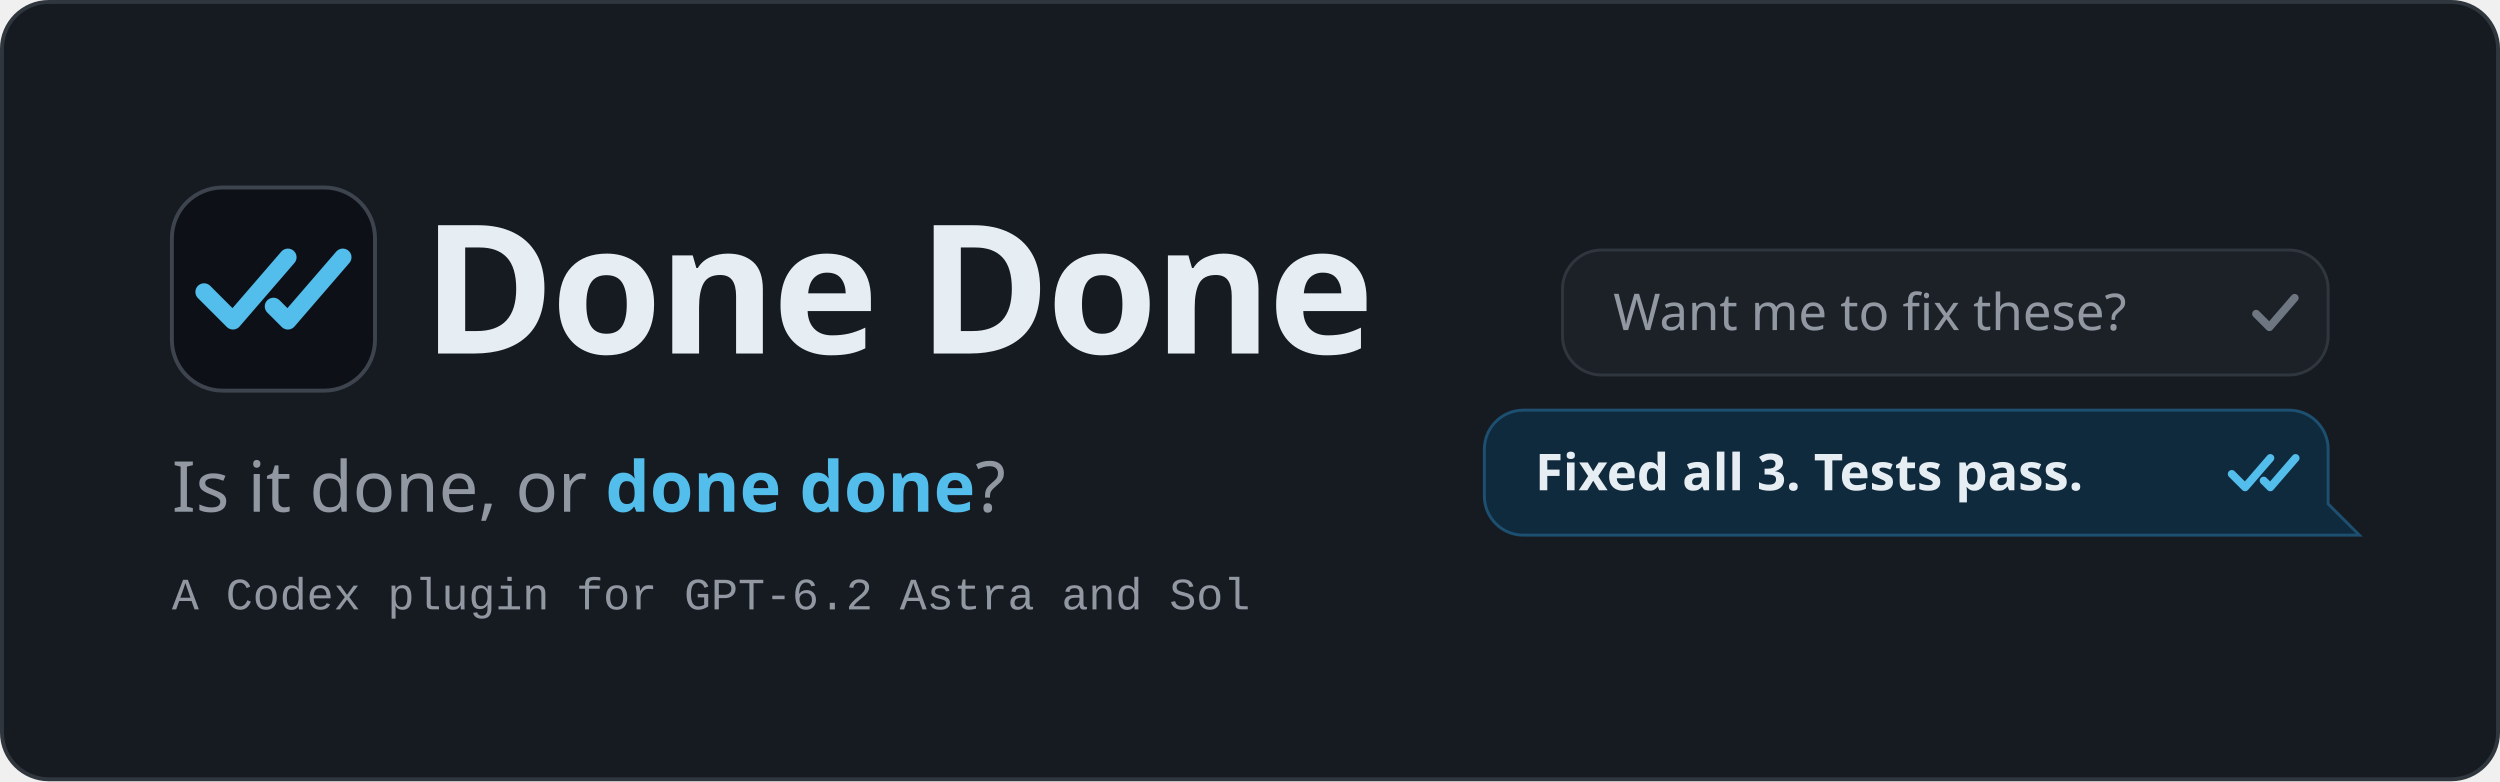
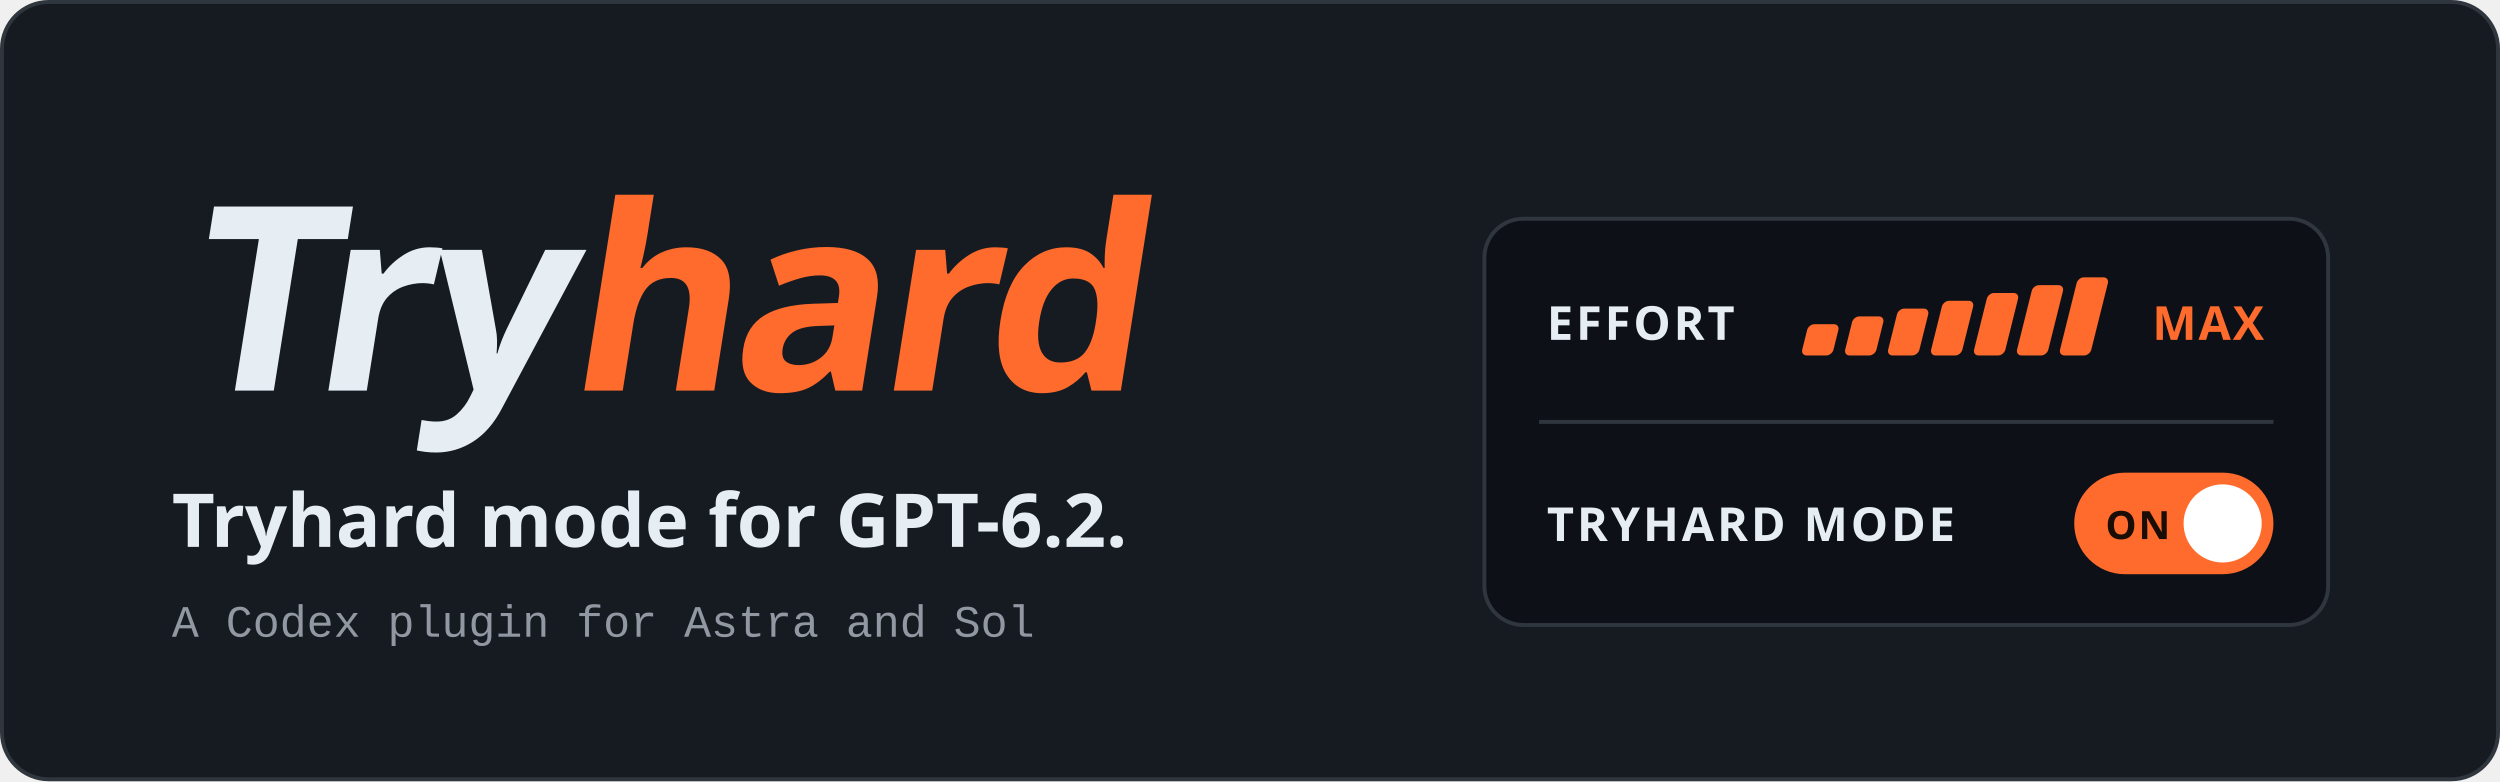
<svg xmlns="http://www.w3.org/2000/svg" width="1280" height="400" viewBox="0 0 1280 400" role="img" aria-labelledby="title desc">
  <style>
    .sans { font-family: -apple-system, BlinkMacSystemFont, 'Segoe UI', 'Noto Sans', Helvetica, Arial, sans-serif; }
    .mono { font-family: ui-monospace, SFMono-Regular, 'SF Mono', Menlo, Consolas, 'Liberation Mono', monospace; }
    .card { fill: #161b22; stroke: #30363d; stroke-width: 2; }
-     .tile { fill: #0d1117; stroke: #3d444d; stroke-width: 2; }
+     .panel { fill: #0d1117; stroke: #30363d; stroke-width: 2; }
+     .rule { fill: none; stroke: #30363d; stroke-width: 2; }
    .ink { fill: #e6edf3; }
    .muted { fill: #9198a1; }
-     .blue { fill: #53bdeb; }
-     .tick { fill: none; stroke-linecap: round; stroke-linejoin: round; }
-     .tick-blue { stroke: #53bdeb; }
-     .tick-grey { stroke: #6e7681; }
-     .bubble-1 { fill: #1c2128; stroke: #30363d; stroke-width: 1.5; }
-     .bubble-2 { fill: #0f2a3d; stroke: #1d4f70; stroke-width: 1.5; }
+     .hot { fill: #ff6b2c; }
+     .on-hot { fill: #1a0d06; }
+     .knob { fill: #ffffff; }
  </style>
  <rect class="card" x="1" y="1" width="1278" height="398" rx="24" />
-   <rect class="tile" x="88" y="96" width="104" height="104" rx="26" />
-   <g transform="translate(140 148) scale(0.74) translate(-54 -50)">
-     <path class="tick tick-blue" stroke-width="12" d="M6 52 26 72 64 28M54 62 64 72 102 28" />
+   <g transform="translate(92 200) skewX(-9)">
+     <text class="sans ink" x="0" y="0" font-size="132" font-weight="900" letter-spacing="-4">Try<tspan class="hot">hard</tspan>
+     </text>
  </g>
-   <text class="sans ink" x="216" y="181" font-size="92" font-weight="700" letter-spacing="-2">Done Done</text>
-   <text class="sans muted" x="88" y="262" font-size="36" font-weight="500">Is it done, or <tspan class="blue" font-weight="700">done done</tspan>?</text>
-   <text class="mono muted" x="88" y="312" font-size="23">A Codex plugin for GPT-6.2 Astra and Sol</text>
-   <rect class="bubble-1" x="800" y="128" width="392" height="64" rx="20" />
-   <text class="sans muted" x="826" y="169" font-size="26">Want me to fix these?</text>
-   <g transform="translate(1165 160) scale(0.34) translate(-35 -50)">
-     <path class="tick tick-grey" stroke-width="12" d="M6 52 26 72 64 28" />
+   <text class="sans ink" x="88" y="280" font-size="38" font-weight="700">Tryhard mode for GPT-6.2.</text>
+   <text class="mono muted" x="88" y="326" font-size="23">A Codex plugin for Astra and Sol</text>
+   <rect class="panel" x="760" y="112" width="432" height="208" rx="20" />
+   <text class="sans ink" x="792" y="174" font-size="24" font-weight="800" letter-spacing="1.5">EFFORT</text>
+   <g class="hot" transform="translate(922 182) skewX(-14)">
+     <rect x="0" y="-16" width="16" height="16" rx="3" />
+     <rect x="22" y="-20" width="16" height="20" rx="3" />
+     <rect x="44" y="-24" width="16" height="24" rx="3" />
+     <rect x="66" y="-28" width="16" height="28" rx="3" />
+     <rect x="88" y="-32" width="16" height="32" rx="3" />
+     <rect x="110" y="-36" width="16" height="36" rx="3" />
+     <rect x="132" y="-40" width="16" height="40" rx="3" />
  </g>
-   <path class="bubble-2" d="M780 210H1172A20 20 0 0 1 1192 230V258L1208 274H780A20 20 0 0 1 760 254V230A20 20 0 0 1 780 210Z" />
-   <text class="sans ink" x="786" y="251" font-size="26" font-weight="600">Fixed all 3. Tests pass.</text>
-   <g transform="translate(1159 242) scale(0.34) translate(-54 -50)">
-     <path class="tick tick-blue" stroke-width="12" d="M6 52 26 72 64 28M54 62 64 72 102 28" />
-   </g>
+   <text class="sans hot" x="1102" y="174" font-size="24" font-weight="800" letter-spacing="1">MAX</text>
+   <path class="rule" d="M788 216H1164" />
+   <text class="sans ink" x="792" y="277" font-size="24" font-weight="800" letter-spacing="1.5">TRYHARD MODE</text>
+   <rect class="hot" x="1062" y="242" width="102" height="52" rx="26" />
+   <text class="sans on-hot" x="1078" y="276" font-size="20" font-weight="800" letter-spacing="1">ON</text>
+   <circle class="knob" cx="1138" cy="268" r="20" />
</svg>
